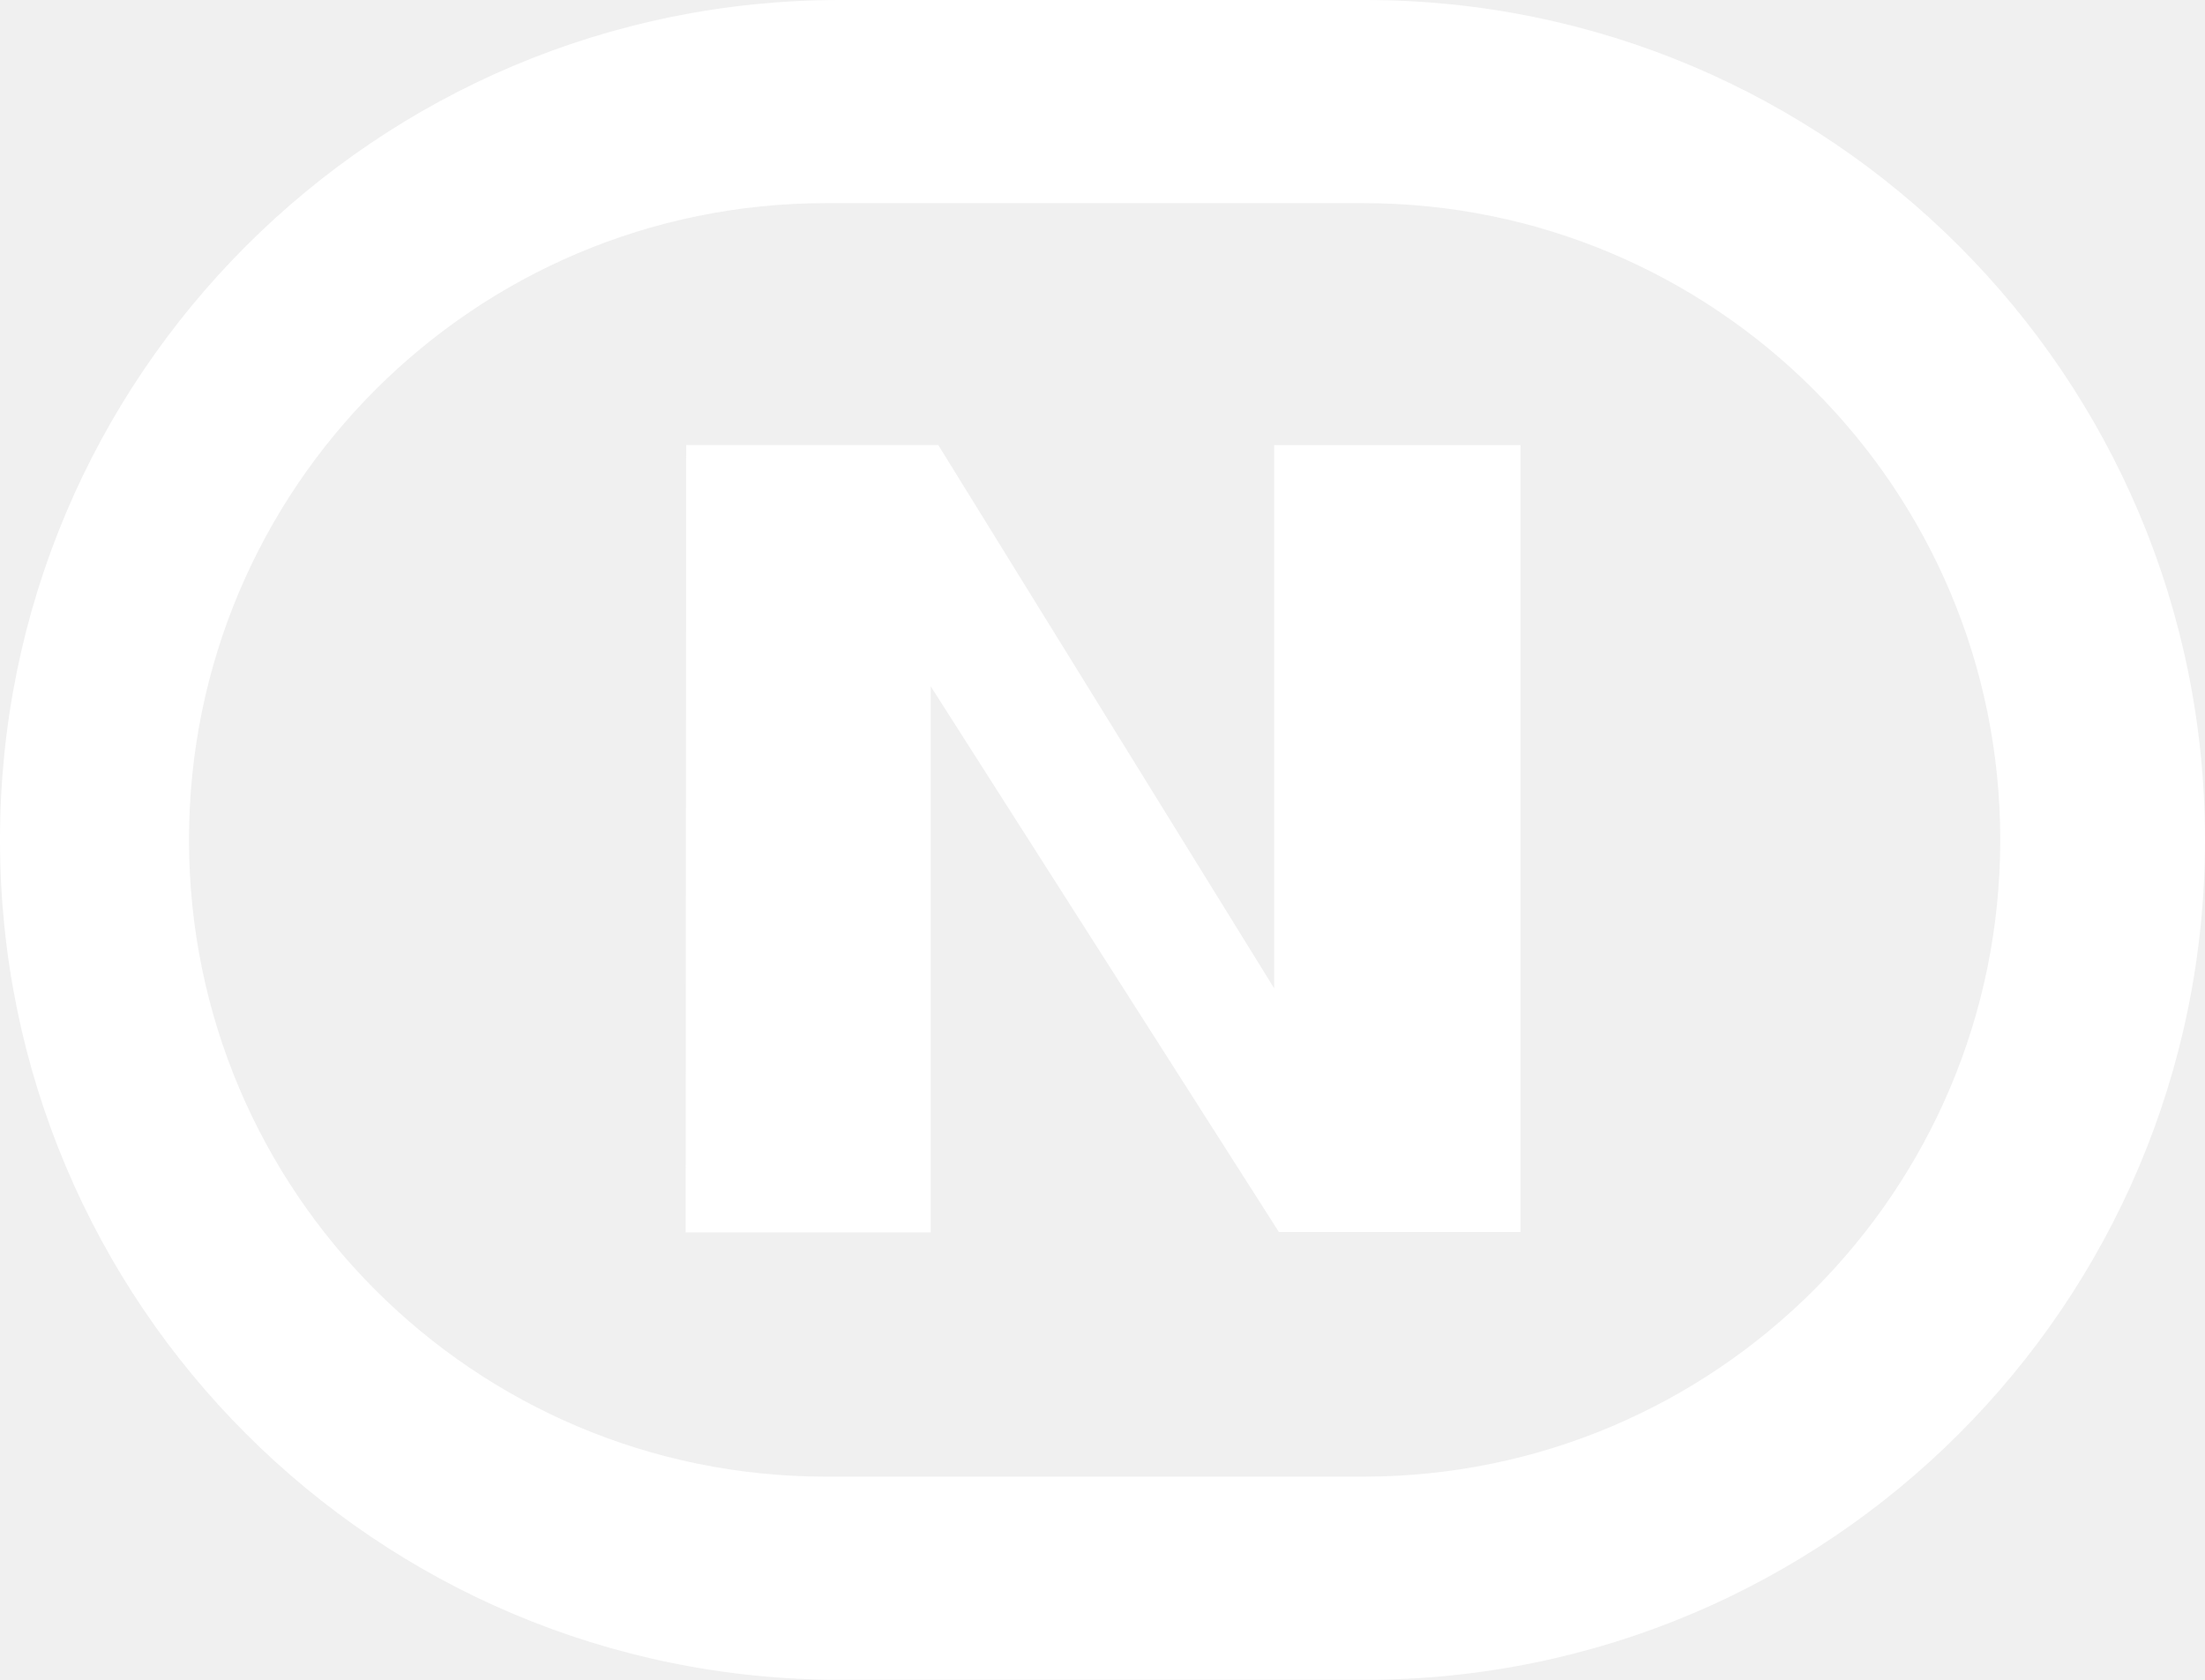
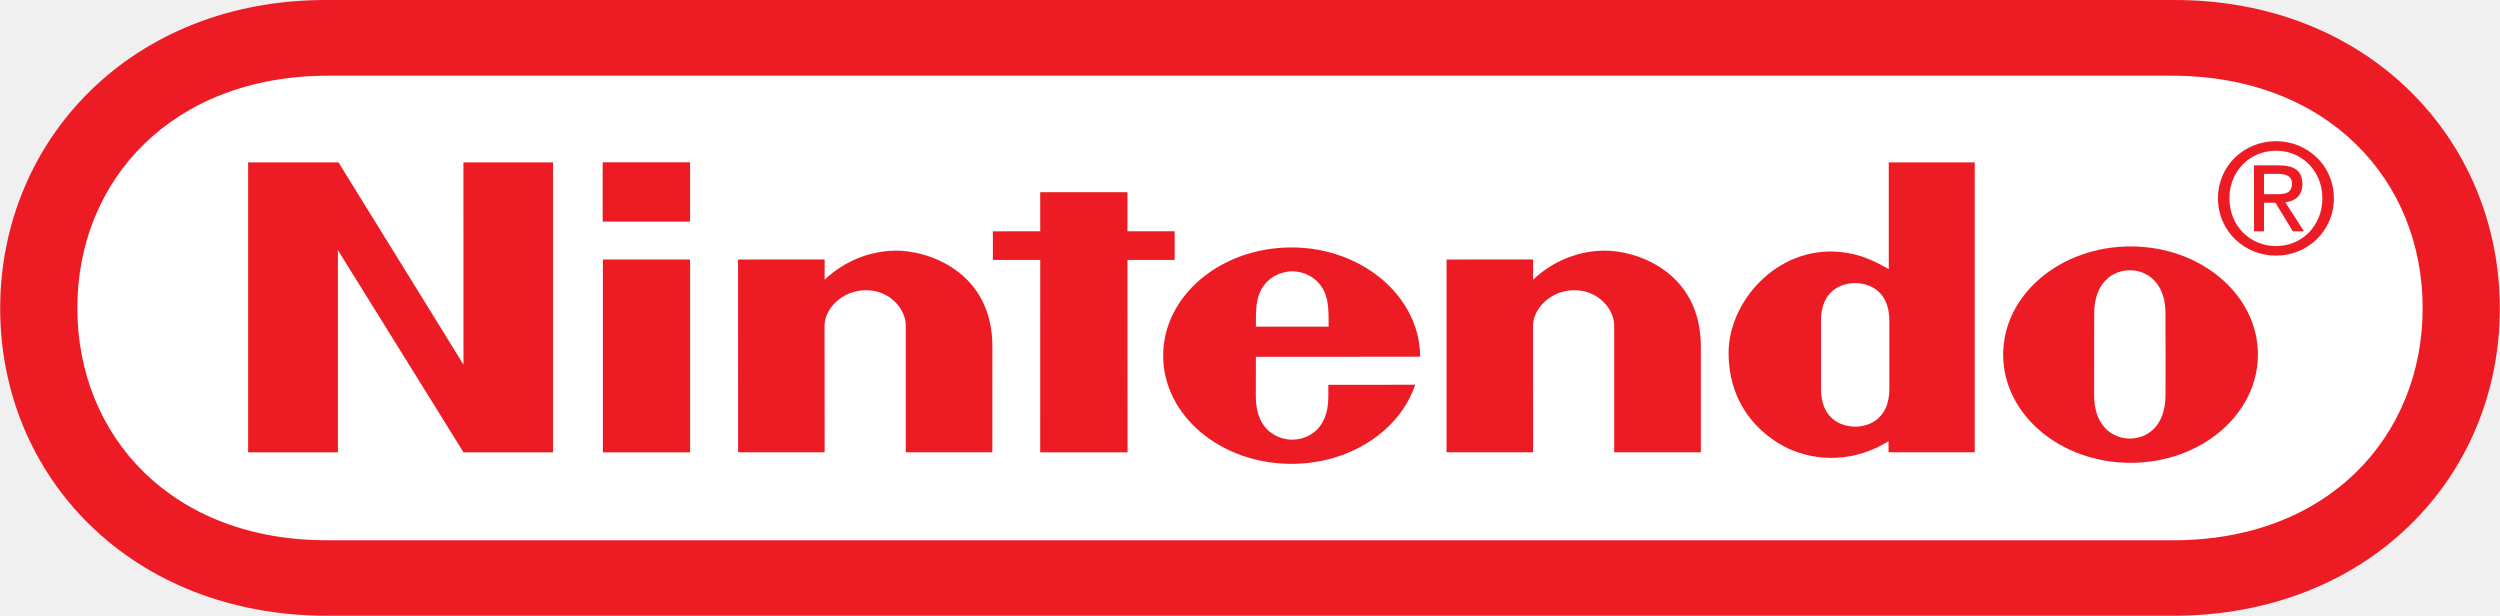
- <svg xmlns="http://www.w3.org/2000/svg" viewBox="0 0 21 16">
-   <path fill="#FFF" fill-rule="evenodd" d="M8 0h5a8 8 0 110 16H8A8 8 0 118 0zm-.135 1.935a6.065 6.065 0 000 12.13h5.12a6.065 6.065 0 000-12.13h-5.12zm-1.33 2.304h2.401l3.199 5.175V4.24h2.346v7.495H12.18L8.864 6.537v5.201H6.53l.005-7.499z" />
+ <svg xmlns="http://www.w3.org/2000/svg" version="1.1" width="406" height="100" id="svg2" xml:space="preserve">
+   <path d="M 53.127,100 C 21.305,99.986 0.03,77.442 0.03,50.083 0.03,22.738 21.348,-0.086 53.083,2.25e-4 l 299.848,0 c 31.721,-0.086 53.039,22.738 53.039,50.083 0,27.359 -21.267,49.903 -53.089,49.917 l -299.754,0 z" id="path452" style="fill:#ed1c24;fill-opacity:1;fill-rule:nonzero;stroke:none" />
+   <path d="m 53.22,12.292 c -25.204,0.043 -40.66,16.899 -40.66,37.726 0,20.835 15.377,37.805 40.66,37.719 l 299.552,0 c 25.305,0.087 40.667,-16.884 40.667,-37.719 0,-20.828 -15.464,-37.683 -40.667,-37.726 l -299.552,0 z" id="path454" style="fill:#ffffff;fill-opacity:1;fill-rule:nonzero;stroke:none" />
+   <path d="m 40.294,26.372 14.678,0 20.294,32.831 -0.007,-32.831 14.548,0 0,47.084 -14.534,0 -20.395,-32.831 0,32.831 -14.584,0 0,-47.084 z" id="path456" style="fill:#ed1c24;fill-opacity:1;fill-rule:nonzero;stroke:none" />
+   <path d="m 168.929,31.216 14.173,0 0,6.337 7.663,0 0,4.657 -7.663,0 0.014,31.245 -14.188,0 0.007,-31.245 -7.692,0 0,-4.643 7.692,-0.014 -0.007,-6.337 z" id="path458" style="fill:#ed1c24;fill-opacity:1;fill-rule:nonzero;stroke:none" />
+   <path d="m 97.911,42.146 14.159,0 0,31.317 -14.159,0 0,-31.317 z" id="path460" style="fill:#ed1c24;fill-opacity:1;fill-rule:nonzero;stroke:none" />
+   <path d="m 97.874,26.357 14.195,0 0,9.632 -14.195,0 0,-9.632 z" id="path462" style="fill:#ed1c24;fill-opacity:1;fill-rule:nonzero;stroke:none" />
+   <path d="m 346.003,40.019 c -11.427,0 -20.691,7.858 -20.691,17.569 0,9.704 9.264,17.576 20.691,17.576 11.434,0 20.683,-7.873 20.683,-17.576 0,-9.711 -9.249,-17.569 -20.683,-17.569 m 5.688,17.526 c 0,0 -0.014,4.729 -0.014,6.633 0,4.989 -2.941,7.043 -5.789,7.043 -2.84,0 -5.803,-2.055 -5.803,-7.043 0,-1.903 0.007,-6.755 0.007,-6.755 0,0 0.008,-4.621 0.008,-6.517 0,-4.974 2.977,-7.015 5.789,-7.015 2.826,0 5.789,2.04 5.789,7.015 0,1.896 -0.007,5.407 0.014,6.654 l 0,-0.014 z" id="path464" style="fill:#ed1c24;fill-opacity:1;fill-rule:nonzero;stroke:none" />
+   <path d="m 306.828,57.646 0,-5.602 c 0,-4.845 -3.345,-6.07 -5.544,-6.07 -2.256,0 -5.551,1.226 -5.551,6.07 l 0,5.573 0,5.573 c 0,4.852 3.295,6.099 5.551,6.099 2.199,0 5.544,-1.247 5.544,-6.099 l 0,-5.544 z m -0.094,-31.274 13.964,0 0,47.077 -13.993,0 c 0,0 -0.007,-1.521 -0.007,-1.802 -5.414,3.388 -11.528,3.388 -16.3,1.182 -1.276,-0.606 -9.675,-4.636 -9.675,-15.536 0,-8.262 7.786,-17.288 17.994,-16.387 3.36,0.296 5.746,1.521 8.017,2.804 l 0,-17.338 z" id="path466" style="fill:#ed1c24;fill-opacity:1;fill-rule:nonzero;stroke:none" />
+   <path d="m 145.211,40.704 c 5.299,-0.151 16.026,3.309 15.954,15.702 -0.014,2.213 -0.007,17.043 -0.007,17.043 l -14.058,0 0,-20.561 c 0,-2.732 -2.61,-5.76 -6.474,-5.76 -3.857,0 -6.719,3.028 -6.719,5.76 0,1.334 0.014,20.561 0.014,20.561 l -14.051,0 -0.014,-31.303 14.065,-0.014 c 0,0 -0.014,2.516 0,3.295 2.711,-2.581 6.618,-4.592 11.29,-4.722" id="path468" style="fill:#ed1c24;fill-opacity:1;fill-rule:nonzero;stroke:none" />
+   <path d="m 260.256,40.704 c 5.292,-0.151 16.033,3.309 15.961,15.702 -0.014,2.213 0,17.043 0,17.043 l -14.072,0 0,-20.561 c 0,-2.732 -2.61,-5.76 -6.474,-5.76 -3.857,0 -6.712,3.028 -6.712,5.76 0,1.334 0.014,20.561 0.014,20.561 l -14.051,0 0,-31.303 14.051,-0.014 c 0,0 -0.014,2.516 0,3.295 2.703,-2.581 6.604,-4.592 11.283,-4.722" id="path470" style="fill:#ed1c24;fill-opacity:1;fill-rule:nonzero;stroke:none" />
+   <path d="m 215.717,62.497 c 0,0 0.007,0.144 0.007,1.903 0,5.724 -3.763,7 -5.854,7 -2.083,0 -5.926,-1.276 -5.926,-7 0,-1.716 0.014,-6.46 0.014,-6.46 0,0 26.667,0.014 26.667,-0.014 0,-9.704 -9.372,-17.742 -20.885,-17.742 -11.513,0 -20.842,7.858 -20.842,17.576 0,9.718 9.329,17.569 20.842,17.569 9.552,0 17.627,-5.45 20.085,-12.847 l -14.109,0.014 z m -11.758,-9.444 c -0.029,-2.74 0.029,-4.571 0.93,-6.135 1.103,-1.932 3.136,-2.848 4.982,-2.862 1.838,0.014 3.871,0.93 4.967,2.862 0.901,1.564 0.952,3.396 0.93,6.135 l -11.809,0 z" id="path472" style="fill:#ed1c24;fill-opacity:1;fill-rule:nonzero;stroke:none" />
+   <path d="m 369.606,31.541 c 1.377,0 2.61,-0.086 2.61,-1.745 0,-1.327 -1.204,-1.564 -2.336,-1.564 l -2.206,0 0,3.309 1.932,0 z m -1.932,6.027 -1.622,0 0,-10.713 4.066,0 c 2.538,0 3.792,0.93 3.792,3.05 0,1.918 -1.204,2.747 -2.776,2.949 l 3.042,4.715 -1.817,0 -2.833,-4.65 -1.853,0 0,4.65 z" id="path474" style="fill:#ed1c24;fill-opacity:1;fill-rule:nonzero;stroke:none" />
+   <path d="m 369.628,39.961 c 4.21,0 7.526,-3.295 7.526,-7.772 0,-4.405 -3.316,-7.714 -7.526,-7.714 -4.246,0 -7.57,3.309 -7.57,7.714 0,4.477 3.323,7.772 7.57,7.772 M 360.198,32.19 c 0,-5.335 4.318,-9.264 9.43,-9.264 5.068,0 9.394,3.929 9.394,9.264 0,5.378 -4.326,9.322 -9.394,9.322 -5.111,0 -9.43,-3.943 -9.43,-9.322" id="path476" style="fill:#ed1c24;fill-opacity:1;fill-rule:nonzero;stroke:none" />
</svg>
